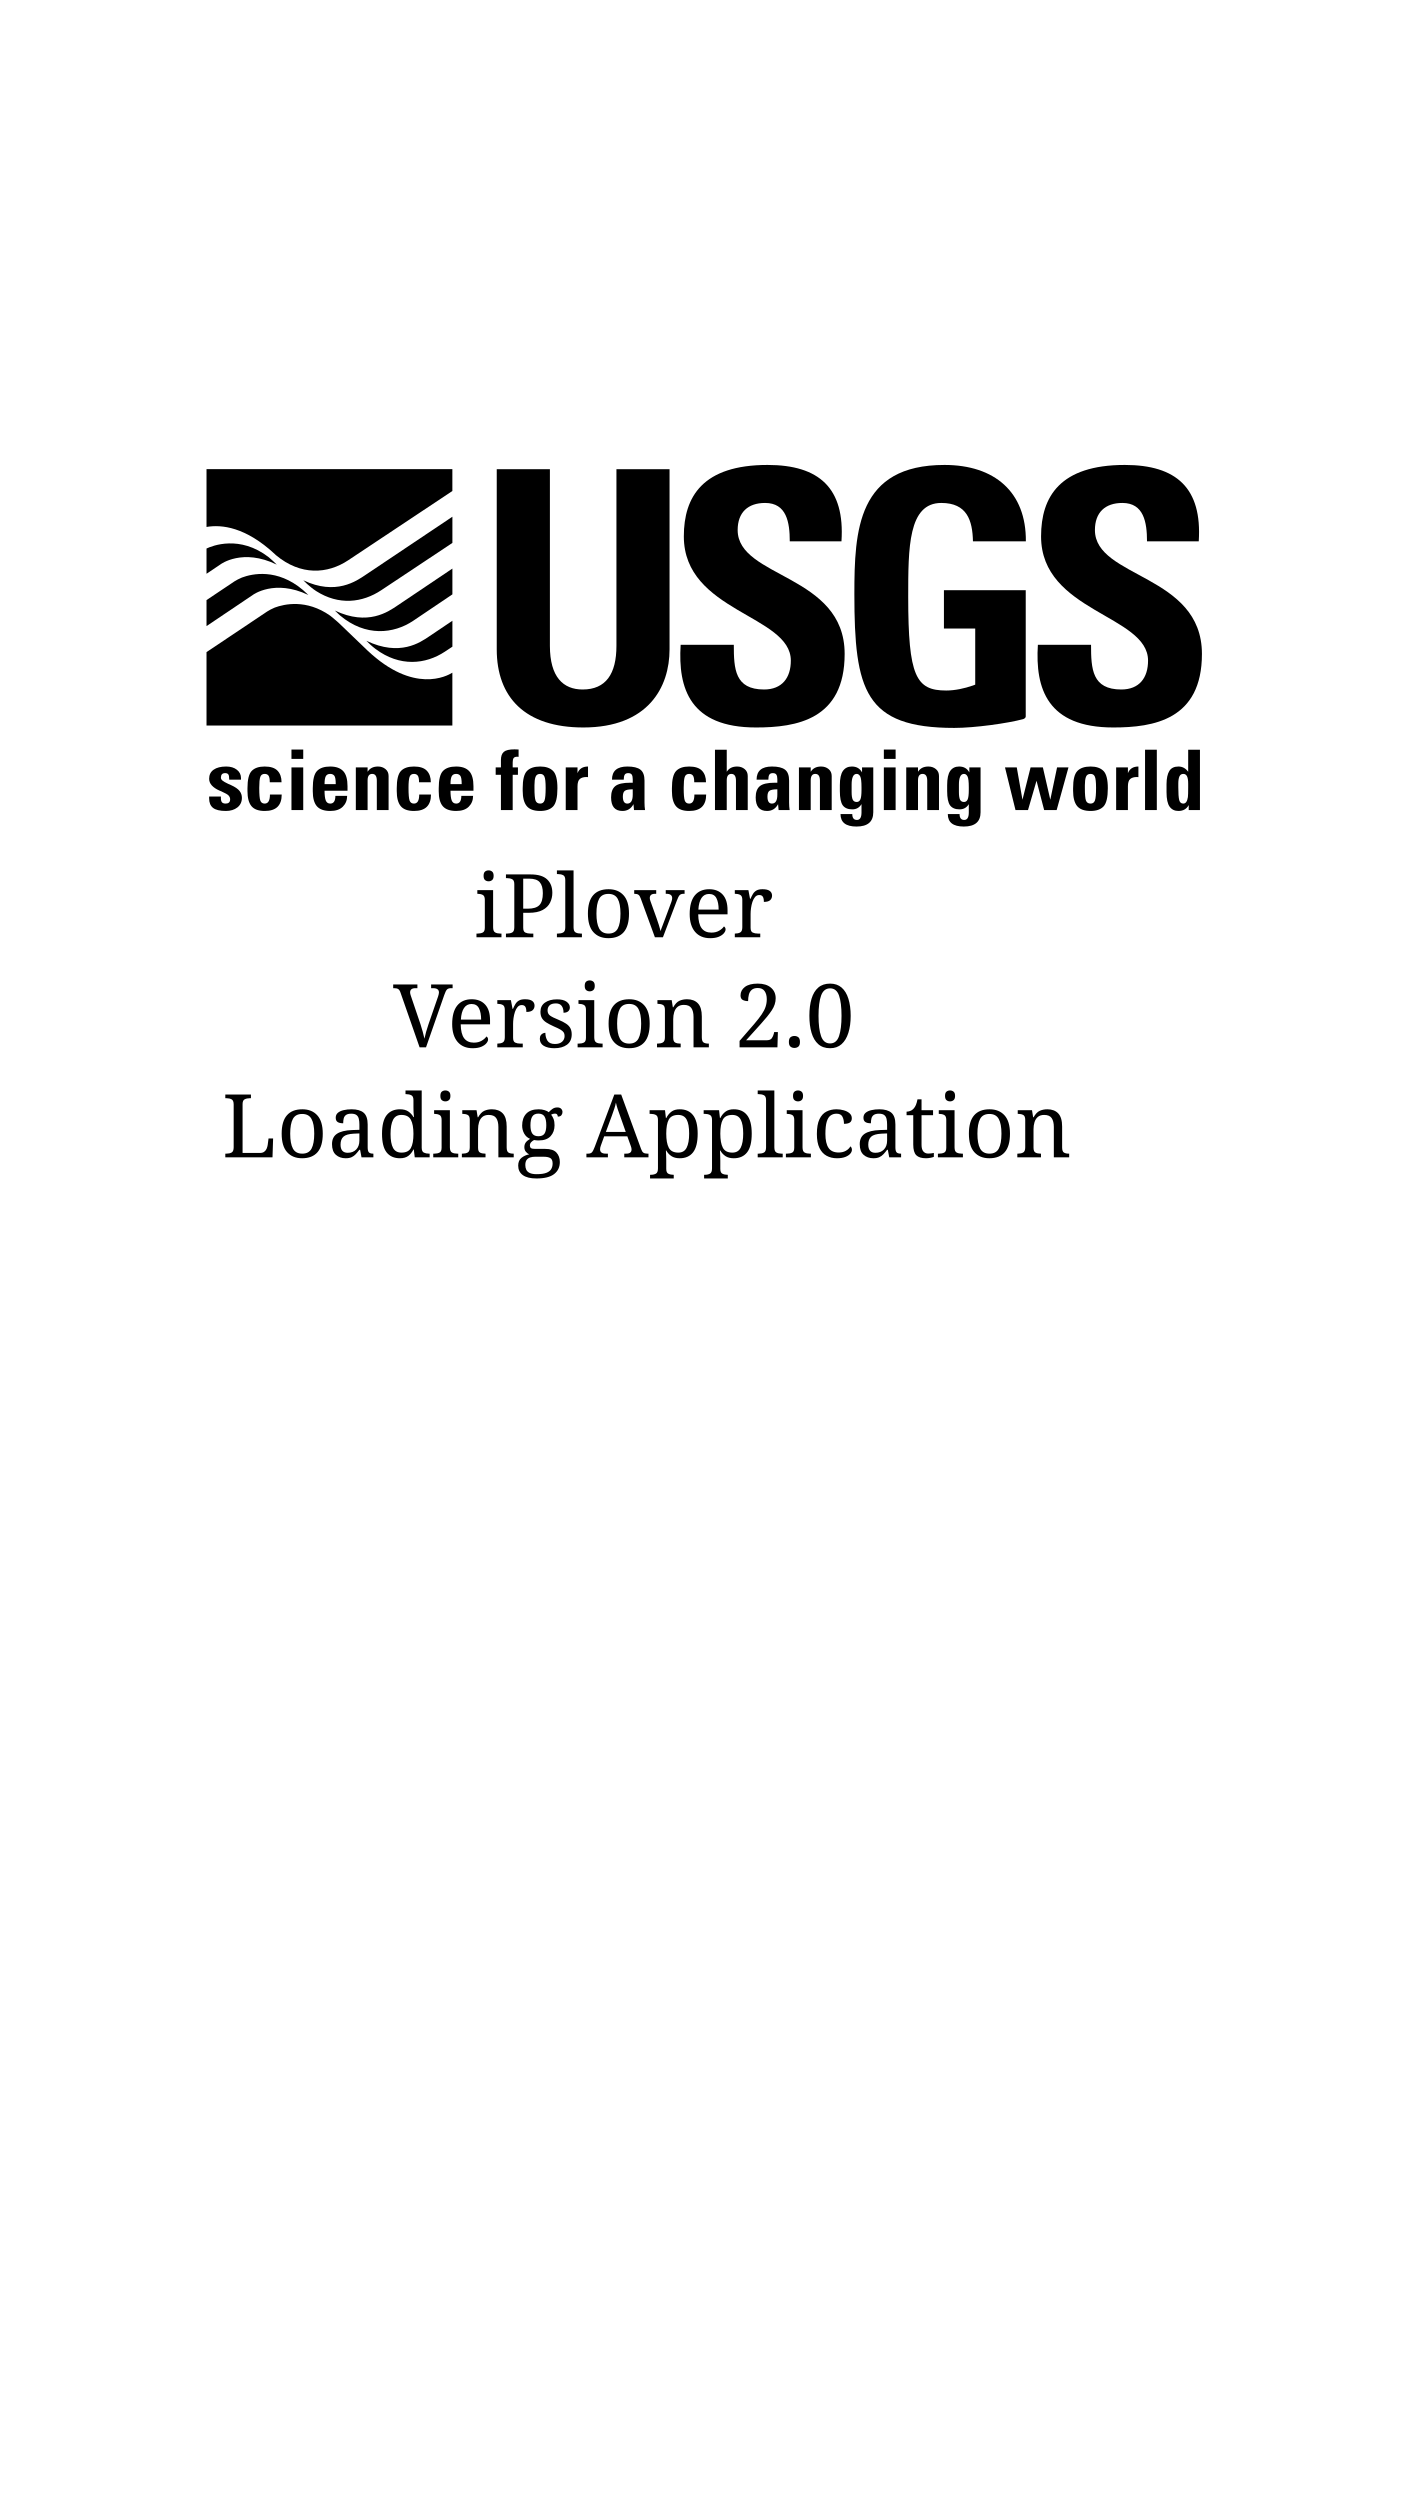
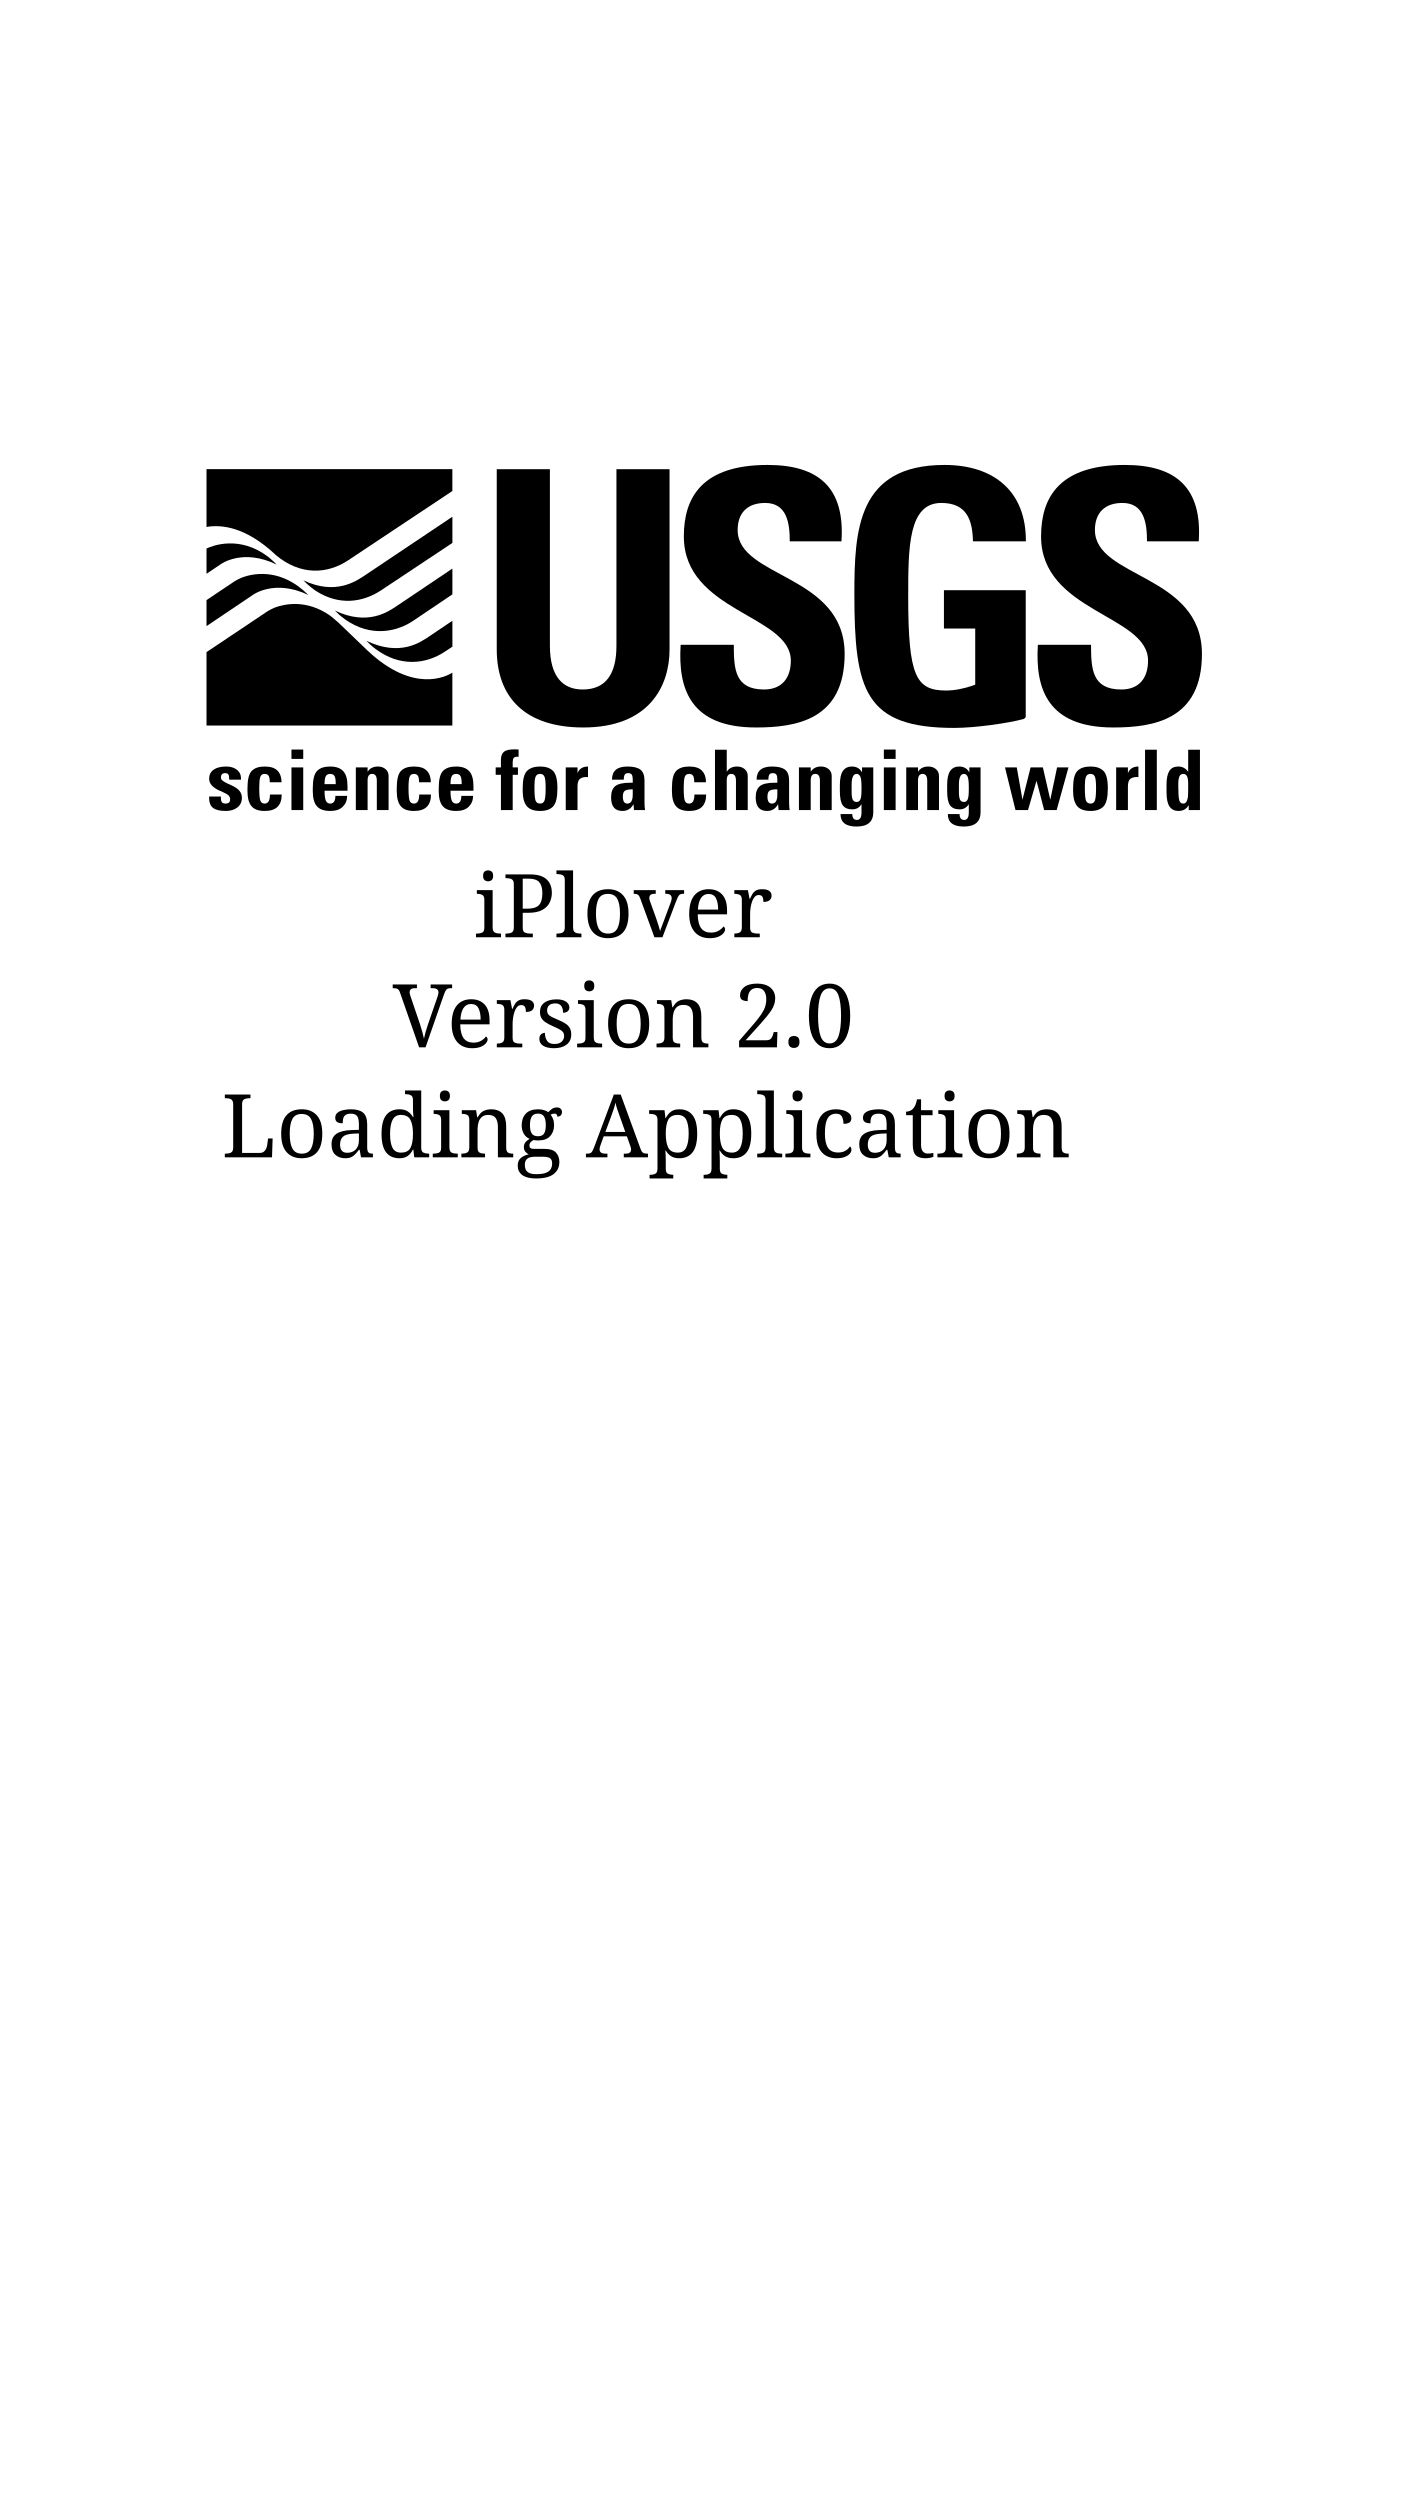
<svg xmlns="http://www.w3.org/2000/svg" xmlns:ns1="http://www.openswatchbook.org/uri/2009/osb" xmlns:xlink="http://www.w3.org/1999/xlink" width="640" height="1136" viewBox="0 0 640 1136" id="svg3421" version="1.1">
  <defs id="defs3423">
    <linearGradient id="linearGradient5638" ns1:paint="solid">
      <stop style="stop-color:#ffffff;stop-opacity:1;" offset="0" id="stop5640" />
    </linearGradient>
    <linearGradient id="linearGradient4186">
      <stop style="stop-color:#ffffff;stop-opacity:1;" offset="0" id="stop4188" />
      <stop style="stop-color:#ffffff;stop-opacity:0;" offset="1" id="stop4190" />
    </linearGradient>
    <linearGradient xlink:href="#linearGradient4186" id="linearGradient4192" x1="-1.929" y1="483.791" x2="644.786" y2="483.791" gradientUnits="userSpaceOnUse" />
    <linearGradient xlink:href="#linearGradient5638" id="linearGradient5642" x1="-1.929" y1="486.648" x2="643.357" y2="486.648" gradientUnits="userSpaceOnUse" />
  </defs>
  <g id="layer1" transform="translate(0,83.63784)">
    <rect style="opacity:1;fill:url(#linearGradient5642);fill-opacity:1;stroke:#ffffff;stroke-opacity:1" id="rect5630" width="644.286" height="1142.857" x="-1.429" y="-84.781" />
    <g style="overflow:visible" id="g3414" transform="matrix(0.5036766,0,0,0.5036766,93.84114,127.6336)">
      <path id="path3340" d="m 417.734,3.822 0,162.54 c 0,34.266 -19.373,70.483 -77.792,70.483 -52.696,0 -78.109,-27.318 -78.109,-70.483 l 0,-162.54 47.954,0 0,159.378 c 0,28.246 12.078,39.38 29.543,39.38 20.933,0 30.486,-13.991 30.486,-39.38 l 0,-159.378 47.918,0 z" style="fill:#000000" />
      <path id="path3342" d="m 495.686,236.845 c -59.365,0 -70.46,-34.936 -67.939,-74.599 l 47.958,0 c 0,21.882 0.955,40.334 27.298,40.334 16.185,0 24.148,-10.501 24.148,-26.046 0,-41.267 -96.534,-43.811 -96.534,-112.079 C 430.618,28.577 447.75,0 506.166,0 c 46.659,0 69.855,20.966 66.665,68.91 l -46.641,0 c 0,-17.16 -2.871,-34.626 -22.246,-34.626 -15.538,0 -24.763,8.577 -24.763,24.46 0,43.479 96.521,39.666 96.521,111.752 0,59.369 -43.491,66.349 -80.016,66.349 z" style="fill:#000000" />
      <path id="path3344" d="m 818.033,236.845 c -59.393,0 -70.527,-34.936 -68.006,-74.599 l 47.959,0 c 0,21.882 0.955,40.334 27.298,40.334 16.214,0 24.137,-10.501 24.137,-26.046 0,-41.267 -96.516,-43.811 -96.516,-112.079 C 752.905,28.577 770.074,0 828.478,0 c 46.659,0 69.825,20.966 66.678,68.91 l -46.676,0 c 0,-17.16 -2.864,-34.626 -22.228,-34.626 -15.545,0 -24.763,8.577 -24.763,24.46 0,43.479 96.543,39.666 96.543,111.752 10e-4,59.369 -43.526,66.349 -79.999,66.349 z" style="fill:#000000" />
      <path id="path3346" d="m 665.27,147.606 28.232,0 0,50.615 -2.33,0.854 c -7.331,2.521 -15.9,4.431 -23.852,4.431 -27.284,0 -34.279,-12.694 -34.279,-84.445 0,-44.446 0,-84.777 29.849,-84.777 23.21,0 28.146,15.683 28.565,34.626 l 47.73,0 C 739.571,24.42 710.933,0 665.768,0 587.32,0 584.47,58.744 584.47,116.507 c 0,86.999 9.419,120.737 90.075,120.737 18.692,0 48.484,-4.203 62.254,-7.944 0.79,-0.249 2.272,-1.117 2.272,-2.336 0,-6.247 0,-113.952 0,-113.952 l -73.801,0 0,34.594 z" style="fill:#000000" />
      <path id="path3348" d="m 61.778,80.567 0.787,0.77 c 22.473,18.804 46.712,16.986 65.177,4.716 11.655,-7.761 64.282,-42.737 94.051,-62.541 l 0,-19.75 L 0,3.762 0,55.944 c 13.528,-2.355 35.299,-0.065 61.778,24.623 z" style="fill:#000000" />
      <path id="path3350" d="m 145.223,167.417 -26.197,-25.146 c -3.694,-3.334 -6.825,-5.778 -7.527,-6.327 -21.404,-15.038 -41.372,-10.458 -49.966,-7.258 -2.607,1.046 -5.094,2.471 -6.86,3.567 L 0,168.856 l 0,66.23 221.792,0 0,-47.68 c -4.864,3.093 -34.898,19.364 -76.569,-19.989 z" style="fill:#000000" />
      <path id="path3352" d="M 59.818,86.507 C 58.643,85.404 57.315,84.214 56.143,83.271 29.96,62.997 5.214,72.927 0,75.396 l 0,22.785 12.827,-8.626 c 0,0 19.776,-14.67 50.562,0.384 l -3.571,-3.432 z" style="fill:#000000" />
      <path id="path3354" d="m 90.444,115.961 c -1.153,-1.032 -2.308,-2.067 -3.483,-3.177 -23.224,-19.663 -45.714,-14.69 -55.007,-11.21 -2.639,1.051 -5.162,2.487 -6.945,3.579 l -2.521,1.717 0,0 L 0,121.911 0,145.39 41.846,117.222 c 0,0 19.53,-14.508 50.017,0.089 l -1.419,-1.35 z" style="fill:#000000" />
      <path id="path3356" d="m 221.824,140.56 c -8.729,5.87 -17.589,11.854 -21.122,14.234 -7.875,5.258 -26.146,18.352 -56.53,3.833 l 3.572,3.433 c 1.329,1.213 2.958,2.608 4.76,3.963 21.805,16.342 45.136,13.989 62.604,2.377 2.432,-1.594 4.654,-3.062 6.717,-4.444 l 0,-23.396 z" style="fill:#000000" />
      <path id="path3358" d="m 221.824,93.49 c -19.144,12.884 -44.994,30.281 -49.877,33.542 -7.875,5.278 -26.407,18.53 -56.142,4.331 l 3.447,3.314 c 0.385,0.37 0.787,0.727 1.172,1.083 l -0.036,0.027 0,0 0.036,-0.027 c 23.085,19.533 48.513,16.557 65.964,4.888 9.833,-6.541 23.817,-15.988 35.436,-23.897 l 0,-23.261 z" style="fill:#000000" />
      <path id="path3360" d="m 221.824,46.711 c -27.615,18.514 -72.927,48.897 -78.439,52.538 -7.96,5.329 -26.708,18.813 -56.072,4.794 l 3.57,3.447 c 2.12,1.894 4.969,4.308 8.015,6.286 20.32,13.007 41.602,10.691 58.91,-0.877 12.427,-8.321 43.053,-28.632 64.017,-42.562 l 0,-23.626 z" style="fill:#000000" />
      <path id="path3362" d="m 12.982,299.145 0,1.442 c 0,1.801 0.333,3.07 0.999,3.81 0.69,0.74 1.799,1.11 3.329,1.11 1.258,0 2.231,-0.309 2.922,-0.925 0.715,-0.616 1.073,-1.615 1.073,-2.996 0,-1.134 -0.419,-2.206 -1.257,-3.218 -0.839,-1.011 -3.058,-2.306 -6.658,-3.884 l -1.923,-0.813 c -2.762,-1.208 -4.969,-2.7 -6.621,-4.476 -1.652,-1.775 -2.478,-3.797 -2.478,-6.066 0,-3.551 1.344,-6.274 4.032,-8.174 2.712,-1.924 6.497,-2.885 11.355,-2.885 4.019,0 7.25,0.986 9.691,2.959 2.441,1.948 3.662,4.438 3.662,7.471 l 0,1.406 -10.617,0 c 0,-2.516 -0.296,-4.118 -0.888,-4.809 -0.592,-0.715 -1.504,-1.072 -2.737,-1.072 -1.356,0 -2.343,0.346 -2.959,1.035 -0.617,0.69 -0.925,1.727 -0.925,3.107 0,0.912 0.468,1.775 1.406,2.589 0.937,0.789 2.613,1.751 5.03,2.885 l 2.589,1.146 c 3.748,1.701 6.337,3.465 7.768,5.289 1.43,1.825 2.145,3.909 2.145,6.251 0,3.625 -1.356,6.51 -4.068,8.655 -2.713,2.121 -6.165,3.181 -10.356,3.181 -5.376,0 -9.247,-0.925 -11.614,-2.773 -2.343,-1.874 -3.514,-4.722 -3.514,-8.545 l 0,-1.701 10.614,0 z" style="fill:#000000" />
      <path id="path3364" d="m 57.22,297.37 10.615,0 c 0,4.907 -1.271,8.606 -3.81,11.097 -2.54,2.466 -6.375,3.698 -11.503,3.698 -5.598,0 -9.592,-1.454 -11.984,-4.364 -2.392,-2.909 -3.587,-7.435 -3.587,-13.574 l 0,-2.589 c 0,-7.743 1.27,-12.934 3.81,-15.572 2.539,-2.663 6.436,-3.994 11.688,-3.994 5.35,0 9.222,1.257 11.614,3.772 2.417,2.515 3.625,5.992 3.625,10.431 l -10.616,0 c 0,-2.959 -0.383,-4.957 -1.147,-5.992 -0.765,-1.036 -1.911,-1.554 -3.439,-1.554 -2.047,0 -3.379,0.925 -3.995,2.774 -0.617,1.85 -0.925,5.141 -0.925,9.875 0,5.895 0.333,9.729 0.999,11.504 0.666,1.751 1.973,2.626 3.921,2.626 3.155,-10e-4 4.734,-2.714 4.734,-8.138 z" style="fill:#000000" />
      <path id="path3366" d="m 76.638,256.757 10.616,0 0,8.434 -10.616,0 0,-8.434 z m 0,16.127 10.616,0 0,38.467 -10.616,0 0,-38.467 z" style="fill:#000000" />
      <path id="path3368" d="m 106.486,293.893 c 0,3.945 0.357,6.867 1.073,8.766 0.74,1.899 2.095,2.849 4.068,2.849 3.082,0 4.624,-2.317 4.624,-6.954 l 10.615,0 c 0,3.921 -1.307,7.176 -3.92,9.765 -2.589,2.565 -6.362,3.847 -11.318,3.847 -5.548,0 -9.567,-1.417 -12.058,-4.253 -2.466,-2.86 -3.699,-7.348 -3.699,-13.464 l 0,-2.811 c 0,-7.743 1.282,-12.934 3.847,-15.572 2.564,-2.663 6.51,-3.994 11.836,-3.994 5.252,0 9.173,1.381 11.762,4.143 2.589,2.736 3.884,7.299 3.884,13.685 l 0,2.331 c 0,0.912 0,1.467 0,1.664 l -20.714,0 z m 0,-5.955 10.098,0 c 0,-3.97 -0.432,-6.497 -1.295,-7.582 -0.863,-1.085 -2.096,-1.628 -3.699,-1.628 -1.899,0 -3.23,0.703 -3.995,2.108 -0.739,1.382 -1.109,3.749 -1.109,7.102 z" style="fill:#000000" />
      <path id="path3370" d="m 134.708,311.351 0,-38.467 10.615,0 0,3.921 c 1.973,-3.156 5.08,-4.734 9.321,-4.734 2.712,0 4.994,0.776 6.843,2.33 1.85,1.529 2.774,3.612 2.774,6.251 l 0,30.699 -10.615,0 0,-26.52 c 0,-4.069 -1.394,-6.104 -4.18,-6.104 -2.762,0 -4.143,1.948 -4.143,5.844 l 0,26.779 -10.615,0 z" style="fill:#000000" />
      <path id="path3372" d="m 191.89,297.37 10.615,0 c 0,4.907 -1.271,8.606 -3.81,11.097 -2.54,2.466 -6.375,3.698 -11.503,3.698 -5.598,0 -9.592,-1.454 -11.984,-4.364 -2.392,-2.909 -3.587,-7.435 -3.587,-13.574 l 0,-2.589 c 0,-7.743 1.27,-12.934 3.81,-15.572 2.539,-2.663 6.436,-3.994 11.688,-3.994 5.35,0 9.222,1.257 11.614,3.772 2.417,2.515 3.625,5.992 3.625,10.431 l -10.615,0 c 0,-2.959 -0.383,-4.957 -1.147,-5.992 -0.765,-1.036 -1.911,-1.554 -3.439,-1.554 -2.047,0 -3.379,0.925 -3.995,2.774 -0.617,1.85 -0.925,5.141 -0.925,9.875 0,5.895 0.333,9.729 0.999,11.504 0.666,1.751 1.973,2.626 3.921,2.626 3.155,-10e-4 4.733,-2.714 4.733,-8.138 z" style="fill:#000000" />
      <path id="path3374" d="m 220.111,293.893 c 0,3.945 0.357,6.867 1.073,8.766 0.74,1.899 2.095,2.849 4.068,2.849 3.082,0 4.624,-2.317 4.624,-6.954 l 10.615,0 c 0,3.921 -1.307,7.176 -3.92,9.765 -2.589,2.565 -6.362,3.847 -11.318,3.847 -5.548,0 -9.567,-1.417 -12.058,-4.253 -2.466,-2.86 -3.699,-7.348 -3.699,-13.464 l 0,-2.811 c 0,-7.743 1.282,-12.934 3.847,-15.572 2.564,-2.663 6.51,-3.994 11.836,-3.994 5.252,0 9.173,1.381 11.762,4.143 2.589,2.736 3.884,7.299 3.884,13.685 l 0,2.331 c 0,0.912 0,1.467 0,1.664 l -20.714,0 z m 0,-5.955 10.098,0 c 0,-3.97 -0.432,-6.497 -1.295,-7.582 -0.863,-1.085 -2.096,-1.628 -3.699,-1.628 -1.899,0 -3.23,0.703 -3.995,2.108 -0.739,1.382 -1.109,3.749 -1.109,7.102 z" style="fill:#000000" />
      <path id="path3376" d="m 260.872,272.884 4.734,0 0,-6.621 c 0,-3.427 0.863,-5.893 2.589,-7.397 1.75,-1.528 4.98,-2.293 9.69,-2.293 1.233,0 2.453,0.05 3.662,0.148 l 0,6.62 c -0.419,-0.074 -0.801,-0.11 -1.146,-0.11 -1.677,0 -2.799,0.419 -3.366,1.257 -0.543,0.839 -0.814,2.146 -0.814,3.921 l 0,4.476 4.734,0 0,6.657 -4.734,0 0,31.81 -10.615,0 0,-31.81 -4.734,0 0,-6.658 z" style="fill:#000000" />
      <path id="path3378" d="m 285.246,291.637 c 0,-7.743 1.294,-12.934 3.883,-15.572 2.589,-2.663 6.559,-3.994 11.91,-3.994 5.079,0 8.938,1.319 11.577,3.957 2.638,2.614 3.958,7.817 3.958,15.609 0,8.235 -1.294,13.722 -3.884,16.459 -2.589,2.713 -6.473,4.068 -11.651,4.068 -5.721,0 -9.79,-1.491 -12.206,-4.476 -2.392,-2.982 -3.587,-7.582 -3.587,-13.796 l 0,-2.255 z m 10.615,-0.26 c 0,5.82 0.333,9.63 0.999,11.43 0.69,1.8 2.083,2.7 4.18,2.7 1.923,0 3.218,-0.925 3.884,-2.774 0.69,-1.85 1.036,-5.634 1.036,-11.355 0,-5.252 -0.37,-8.667 -1.11,-10.245 -0.715,-1.603 -1.985,-2.404 -3.81,-2.404 -2.146,0 -3.551,0.9 -4.217,2.7 -0.642,1.775 -0.961,4.291 -0.961,7.546 l 0,2.402 z" style="fill:#000000" />
      <path id="path3380" d="m 324.083,311.351 0,-38.467 10.615,0 0,5.142 c 1.603,-3.97 4.759,-5.955 9.469,-5.955 l 0,9.579 c -0.518,-0.073 -0.974,-0.11 -1.368,-0.11 -2.614,0 -4.624,0.592 -6.029,1.775 -1.381,1.184 -2.071,3.428 -2.071,6.731 l 0,21.305 -10.616,0 z" style="fill:#000000" />
      <path id="path3382" d="m 365.804,283.907 c 0,-7.891 4.624,-11.836 13.871,-11.836 5.424,0 9.357,0.949 11.799,2.848 2.441,1.899 3.662,5.191 3.662,9.876 l 0,19.825 c 0,2.367 0.16,4.611 0.481,6.731 l -9.95,0 -0.481,-5.326 c -2.17,4.094 -5.487,6.14 -9.949,6.14 -6.831,0 -10.246,-4.08 -10.246,-12.242 0,-4.685 1.245,-8.063 3.736,-10.135 2.49,-2.071 7.015,-3.107 13.574,-3.107 l 2.219,0 0,-3.181 c 0,-1.8 -0.284,-3.156 -0.851,-4.068 -0.568,-0.937 -1.641,-1.405 -3.218,-1.405 -1.553,0 -2.614,0.48 -3.181,1.442 -0.568,0.938 -0.851,2.417 -0.851,4.438 l -10.615,0 z m 18.716,8.728 c -3.527,0 -5.894,0.444 -7.102,1.332 -1.208,0.863 -1.812,2.602 -1.812,5.215 0,4.217 1.332,6.325 3.995,6.325 3.279,0 4.919,-2.663 4.919,-7.989 l 0,-4.883 z" style="fill:#000000" />
      <path id="path3384" d="m 440.149,297.37 10.615,0 c 0,4.907 -1.271,8.606 -3.81,11.097 -2.54,2.466 -6.375,3.698 -11.503,3.698 -5.598,0 -9.592,-1.454 -11.984,-4.364 -2.392,-2.909 -3.587,-7.435 -3.587,-13.574 l 0,-2.589 c 0,-7.743 1.27,-12.934 3.81,-15.572 2.539,-2.663 6.436,-3.994 11.688,-3.994 5.35,0 9.222,1.257 11.614,3.772 2.417,2.515 3.625,5.992 3.625,10.431 l -10.615,0 c 0,-2.959 -0.383,-4.957 -1.147,-5.992 -0.765,-1.036 -1.911,-1.554 -3.439,-1.554 -2.047,0 -3.379,0.925 -3.995,2.774 -0.617,1.85 -0.925,5.141 -0.925,9.875 0,5.895 0.333,9.729 0.999,11.504 0.666,1.751 1.973,2.626 3.921,2.626 3.154,-10e-4 4.733,-2.714 4.733,-8.138 z" style="fill:#000000" />
      <path id="path3386" d="m 458.717,256.906 10.615,0 0,19.899 c 1.972,-3.156 5.079,-4.734 9.32,-4.734 2.712,0 4.993,0.776 6.843,2.33 1.85,1.529 2.774,3.612 2.774,6.251 l 0,30.699 -10.615,0 0,-26.52 c 0,-4.069 -1.394,-6.104 -4.18,-6.104 -2.763,0 -4.143,1.948 -4.143,5.844 l 0,26.779 -10.615,0 0,-54.444 z" style="fill:#000000" />
      <path id="path3388" d="m 496.259,283.907 c 0,-7.891 4.623,-11.836 13.87,-11.836 5.424,0 9.357,0.949 11.799,2.848 2.441,1.899 3.662,5.191 3.662,9.876 l 0,19.825 c 0,2.367 0.159,4.611 0.48,6.731 l -9.949,0 -0.481,-5.326 c -2.17,4.094 -5.486,6.14 -9.949,6.14 -6.831,0 -10.246,-4.08 -10.246,-12.242 0,-4.685 1.245,-8.063 3.736,-10.135 2.49,-2.071 7.015,-3.107 13.574,-3.107 l 2.219,0 0,-3.181 c 0,-1.8 -0.283,-3.156 -0.851,-4.068 -0.567,-0.937 -1.64,-1.405 -3.218,-1.405 -1.554,0 -2.614,0.48 -3.181,1.442 -0.567,0.938 -0.851,2.417 -0.851,4.438 l -10.614,0 z m 18.715,8.728 c -3.526,0 -5.894,0.444 -7.102,1.332 -1.208,0.863 -1.812,2.602 -1.812,5.215 0,4.217 1.331,6.325 3.994,6.325 3.279,0 4.919,-2.663 4.919,-7.989 l 0,-4.883 z" style="fill:#000000" />
      <path id="path3390" d="m 534.467,311.351 0,-38.467 10.615,0 0,3.921 c 1.972,-3.156 5.079,-4.734 9.32,-4.734 2.712,0 4.993,0.776 6.843,2.33 1.85,1.529 2.774,3.612 2.774,6.251 l 0,30.699 -10.615,0 0,-26.52 c 0,-4.069 -1.394,-6.104 -4.18,-6.104 -2.763,0 -4.143,1.948 -4.143,5.844 l 0,26.779 -10.614,0 z" style="fill:#000000" />
      <path id="path3392" d="m 571.972,314.976 10.615,0 c 0,3.525 1.405,5.289 4.217,5.289 2.736,0 4.105,-2.256 4.105,-6.769 l 0,-7.509 c -1.899,3.157 -4.674,4.734 -8.322,4.734 -3.945,0 -6.806,-1.208 -8.581,-3.625 -1.751,-2.44 -2.626,-6.731 -2.626,-12.871 l 0,-1.479 0,-3.846 c 0,-5.942 0.925,-10.232 2.773,-12.872 1.874,-2.638 4.55,-3.957 8.026,-3.957 4.266,0 7.336,1.775 9.21,5.326 l 0,-4.513 10.135,0 0,40.427 c 0,8.605 -5.043,12.909 -15.128,12.909 -9.616,0 -14.424,-3.749 -14.424,-11.244 z m 10.023,-19.788 c 0,3.205 0.345,5.486 1.035,6.842 0.69,1.356 1.874,2.035 3.551,2.035 1.455,0 2.54,-0.728 3.255,-2.183 0.715,-1.479 1.073,-4.377 1.073,-8.692 l 0,-2.478 c 0,-5.03 -0.395,-8.285 -1.184,-9.765 -0.79,-1.479 -1.838,-2.22 -3.145,-2.22 -1.578,0 -2.736,0.839 -3.477,2.516 -0.739,1.652 -1.109,3.957 -1.109,6.916 l 0,6.104 0,0.925 z" style="fill:#000000" />
      <path id="path3394" d="m 611.067,256.757 10.615,0 0,8.434 -10.615,0 0,-8.434 z m 0,16.127 10.615,0 0,38.467 -10.615,0 0,-38.467 z" style="fill:#000000" />
      <path id="path3396" d="m 631.263,311.351 0,-38.467 10.615,0 0,3.921 c 1.972,-3.156 5.079,-4.734 9.32,-4.734 2.712,0 4.993,0.776 6.843,2.33 1.85,1.529 2.774,3.612 2.774,6.251 l 0,30.699 -10.615,0 0,-26.52 c 0,-4.069 -1.394,-6.104 -4.18,-6.104 -2.763,0 -4.143,1.948 -4.143,5.844 l 0,26.779 -10.614,0 z" style="fill:#000000" />
      <path id="path3398" d="m 668.768,314.976 10.615,0 c 0,3.525 1.405,5.289 4.217,5.289 2.736,0 4.105,-2.256 4.105,-6.769 l 0,-7.509 c -1.899,3.157 -4.674,4.734 -8.322,4.734 -3.945,0 -6.806,-1.208 -8.581,-3.625 -1.751,-2.44 -2.626,-6.731 -2.626,-12.871 l 0,-1.479 0,-3.846 c 0,-5.942 0.925,-10.232 2.773,-12.872 1.874,-2.638 4.55,-3.957 8.026,-3.957 4.266,0 7.336,1.775 9.21,5.326 l 0,-4.513 10.135,0 0,40.427 c 0,8.605 -5.043,12.909 -15.128,12.909 -9.616,0 -14.424,-3.749 -14.424,-11.244 z m 10.023,-19.788 c 0,3.205 0.345,5.486 1.035,6.842 0.69,1.356 1.874,2.035 3.551,2.035 1.455,0 2.54,-0.728 3.255,-2.183 0.715,-1.479 1.073,-4.377 1.073,-8.692 l 0,-2.478 c 0,-5.03 -0.395,-8.285 -1.184,-9.765 -0.79,-1.479 -1.838,-2.22 -3.145,-2.22 -1.578,0 -2.736,0.839 -3.477,2.516 -0.739,1.652 -1.109,3.957 -1.109,6.916 l 0,6.104 0,0.925 z" style="fill:#000000" />
      <path id="path3400" d="m 720.364,272.884 10.615,0 5.142,29.146 7.323,-29.146 11.097,0 6.694,29.146 6.104,-29.146 10.282,0 -10.652,38.467 -11.281,0 -6.88,-26.446 -7.693,26.446 -11.281,0 -9.47,-38.467 z" style="fill:#000000" />
      <path id="path3402" d="m 781.801,291.637 c 0,-7.743 1.294,-12.934 3.884,-15.572 2.589,-2.663 6.559,-3.994 11.909,-3.994 5.08,0 8.938,1.319 11.577,3.957 2.639,2.614 3.958,7.817 3.958,15.609 0,8.235 -1.295,13.722 -3.884,16.459 -2.589,2.713 -6.473,4.068 -11.651,4.068 -5.721,0 -9.789,-1.491 -12.205,-4.476 -2.393,-2.982 -3.588,-7.582 -3.588,-13.796 l 0,-2.255 z m 10.615,-0.26 c 0,5.82 0.333,9.63 0.999,11.43 0.689,1.8 2.083,2.7 4.179,2.7 1.924,0 3.219,-0.925 3.884,-2.774 0.69,-1.85 1.036,-5.634 1.036,-11.355 0,-5.252 -0.37,-8.667 -1.109,-10.245 -0.716,-1.603 -1.985,-2.404 -3.811,-2.404 -2.145,0 -3.551,0.9 -4.216,2.7 -0.642,1.775 -0.962,4.291 -0.962,7.546 l 0,2.402 z" style="fill:#000000" />
      <path id="path3404" d="m 820.638,311.351 0,-38.467 10.615,0 0,5.142 c 1.603,-3.97 4.758,-5.955 9.469,-5.955 l 0,9.579 c -0.519,-0.073 -0.975,-0.11 -1.369,-0.11 -2.613,0 -4.623,0.592 -6.028,1.775 -1.382,1.184 -2.071,3.428 -2.071,6.731 l 0,21.305 -10.616,0 z" style="fill:#000000" />
      <path id="path3406" d="m 846.714,311.351 0,-54.445 10.615,0 0,54.445 -10.615,0 z" style="fill:#000000" />
      <path id="path3408" d="m 885.624,276.805 0,-19.899 10.615,0 0,54.445 -10.134,0 0,-4.513 c -1.899,3.551 -4.993,5.326 -9.284,5.326 -3.402,0 -6.042,-1.281 -7.915,-3.847 -1.874,-2.564 -2.812,-6.916 -2.812,-13.057 l 0,-3.624 0,-3.811 c 0.05,-5.153 0.888,-9.062 2.516,-11.725 1.651,-2.688 4.401,-4.031 8.248,-4.031 3.551,0.002 6.473,1.58 8.766,4.736 z m -8.914,13.833 c 0,5.672 0.271,9.567 0.814,11.688 0.542,2.121 1.775,3.182 3.698,3.182 2.194,0 3.575,-1.948 4.143,-5.845 0.172,-1.207 0.259,-4.105 0.259,-8.691 l 0,-3.44 c 0,-3.155 -0.369,-5.412 -1.109,-6.769 -0.716,-1.355 -1.812,-2.034 -3.292,-2.034 -1.627,0 -2.787,0.74 -3.477,2.22 -0.666,1.479 -1.012,3.612 -1.036,6.398 l 0,3.291 z" style="fill:#000000" />
    </g>
    <rect style="fill:#000000;fill-opacity:0" id="rect3513" width="631.429" height="1137.143" x="-5.714" y="-87.638" />
    <rect style="fill:#666666;fill-opacity:0" id="rect3517" width="640" height="1151.429" x="2.857" y="-90.495" />
    <rect style="fill:#ffffff;fill-opacity:0;stroke:#ffffff" id="rect4323" width="648.571" height="1145.714" x="-5.714" y="-90.495" />
-     <text xml:space="preserve" style="font-style:normal;font-weight:normal;font-size:40px;line-height:125%;font-family:sans-serif;letter-spacing:0px;word-spacing:0px;fill:#000000;fill-opacity:1;stroke:none;stroke-width:1px;stroke-linecap:butt;stroke-linejoin:miter;stroke-opacity:1" x="319.906" y="342.262" id="text3451-2">
-       <tspan id="tspan3453-1" x="319.906" y="342.262" style="font-style:normal;font-variant:normal;font-weight:normal;font-stretch:normal;font-family:serif;-inkscape-font-specification:serif;text-align:center;text-anchor:middle">iPlover</tspan>
-       <tspan x="319.906" y="392.262" id="tspan3455-8" style="font-style:normal;font-variant:normal;font-weight:normal;font-stretch:normal;font-family:serif;-inkscape-font-specification:serif;text-align:center;text-anchor:middle">Version 2.0</tspan>
-       <tspan x="319.906" y="442.262" id="tspan3457-9" style="font-style:normal;font-variant:normal;font-weight:normal;font-stretch:normal;font-family:serif;-inkscape-font-specification:serif;text-align:center;text-anchor:middle">Loading Application</tspan>
+     <text xml:space="preserve" style="font-style:normal;font-weight:normal;font-size:40px;line-height:125%;font-family:sans-serif;letter-spacing:0px;word-spacing:0px;fill:#000000;fill-opacity:1;stroke:none;stroke-width:1px;stroke-linecap:butt;stroke-linejoin:miter;stroke-opacity:1" x="319.688" y="342.262" id="text3451-2">
+       <tspan id="tspan3453-1" x="319.688" y="342.262" style="font-style:normal;font-variant:normal;font-weight:normal;font-stretch:normal;font-family:serif;-inkscape-font-specification:serif;text-align:center;text-anchor:middle">iPlover</tspan>
+       <tspan x="319.688" y="392.262" id="tspan3455-8" style="font-style:normal;font-variant:normal;font-weight:normal;font-stretch:normal;font-family:serif;-inkscape-font-specification:serif;text-align:center;text-anchor:middle">Version 2.0</tspan>
+       <tspan x="319.688" y="442.262" id="tspan3457-9" style="font-style:normal;font-variant:normal;font-weight:normal;font-stretch:normal;font-family:serif;-inkscape-font-specification:serif;text-align:center;text-anchor:middle">Loading Application</tspan>
    </text>
    <rect style="opacity:1;fill:#ffffff;fill-opacity:0;stroke:url(#linearGradient4192);stroke-opacity:1" id="rect3376" width="645.714" height="1142.857" x="-1.429" y="-87.638" />
  </g>
</svg>
